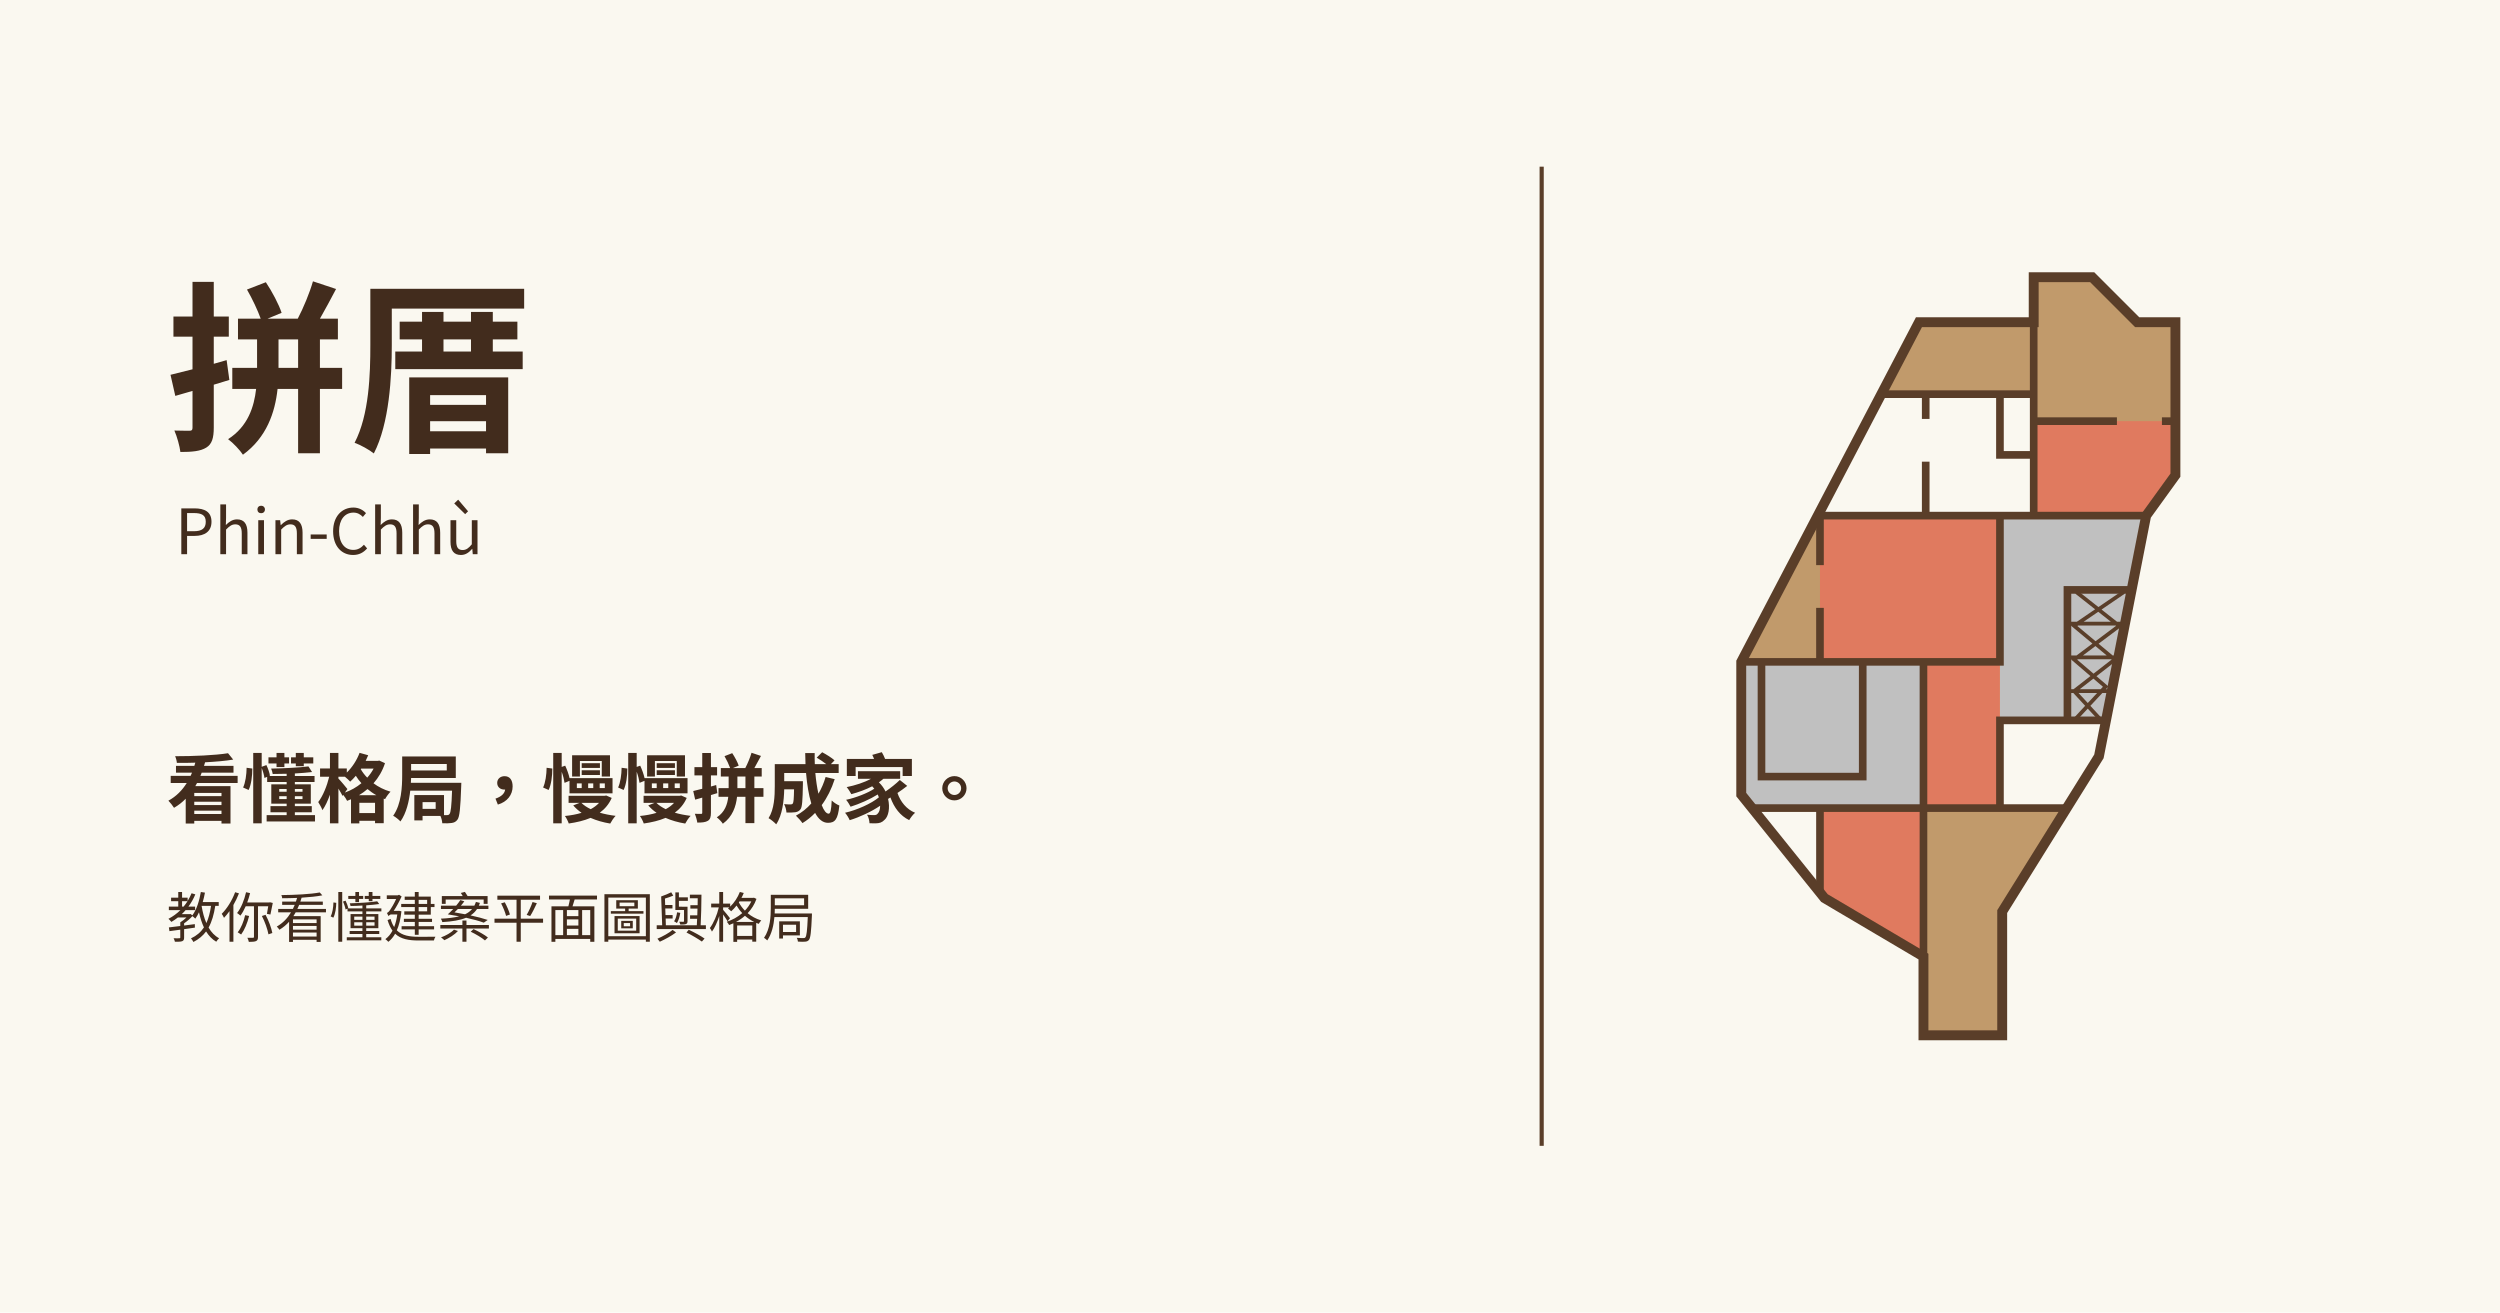
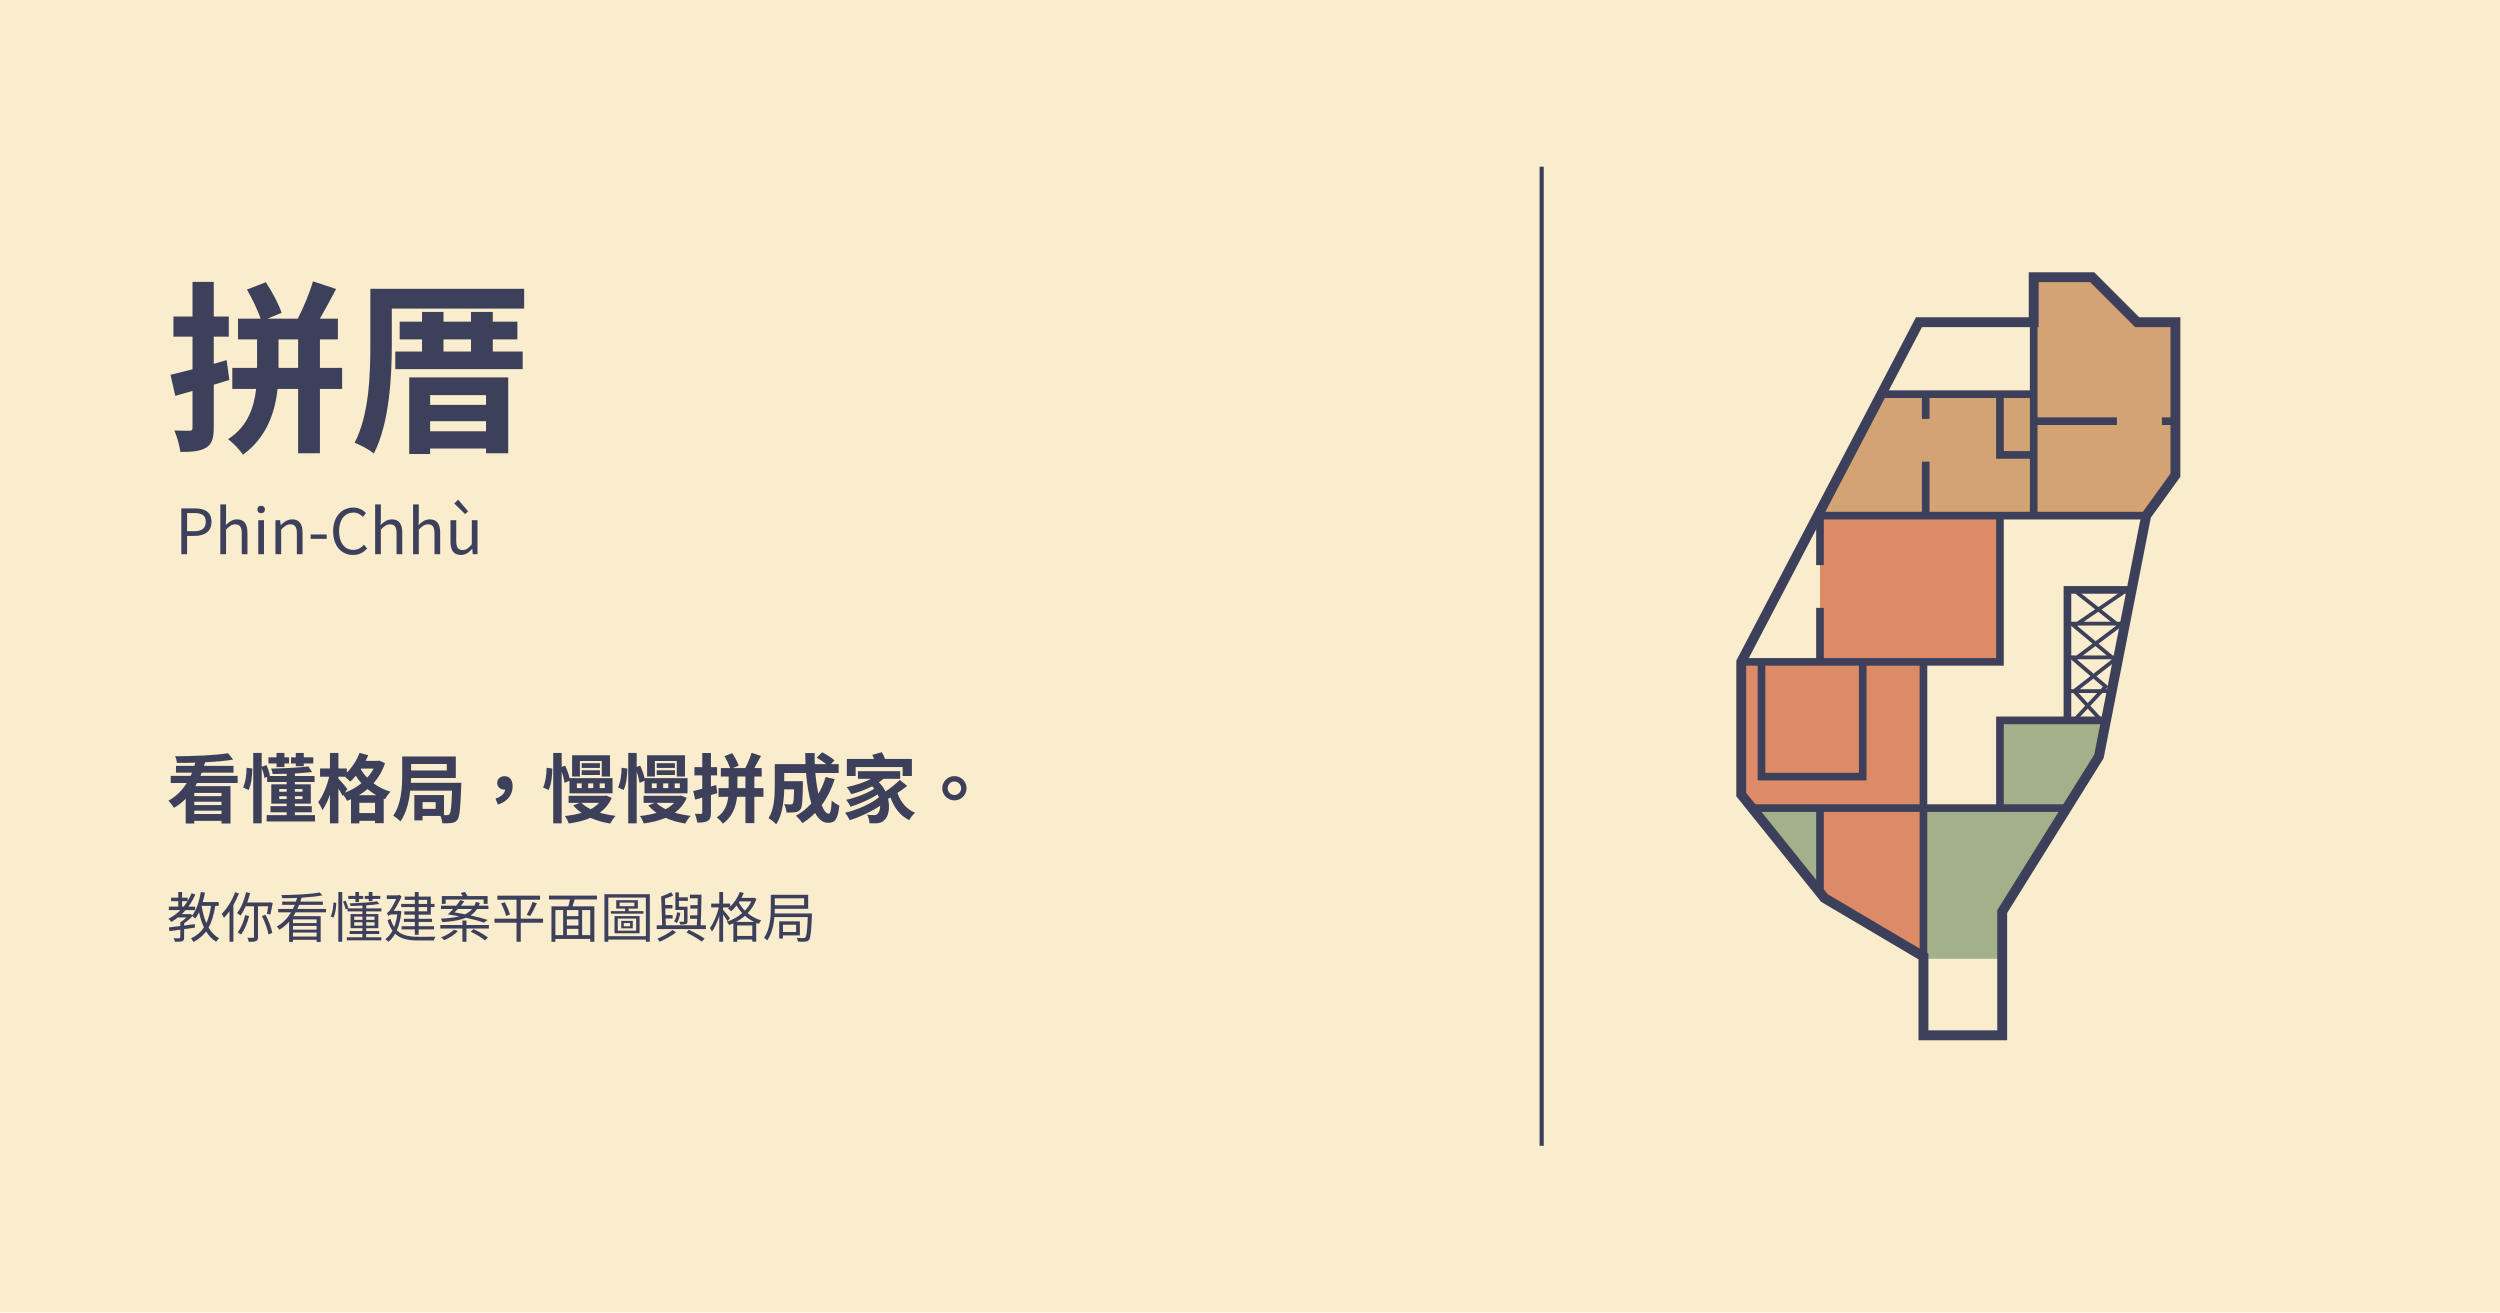
<svg xmlns="http://www.w3.org/2000/svg" width="1200" height="630" viewBox="0 0 1200 630" role="img" aria-label="拼厝：由平面圖方格拼成的台灣意象">
-   <rect width="1200" height="630" fill="#faf8f0" />
-   <path d="M740 80v470" stroke="#5a3e29" stroke-width="2" />
-   <g fill="#422c1d" font-family="-apple-system, BlinkMacSystemFont, &quot;PingFang TC&quot;, &quot;Segoe UI&quot;, &quot;Microsoft JhengHei&quot;, &quot;Noto Sans CJK TC&quot;, sans-serif">
+   <rect width="1200" height="630" fill="#faedcd" />
+   <path d="M740 80v470" stroke="#3d405b" stroke-width="2" />
+   <g fill="#3d405b" font-family="-apple-system, BlinkMacSystemFont, &quot;PingFang TC&quot;, &quot;Segoe UI&quot;, &quot;Microsoft JhengHei&quot;, &quot;Noto Sans CJK TC&quot;, sans-serif">
    <text x="80" y="210" font-size="88" font-weight="700">拼厝</text>
    <text x="84" y="266" font-size="30">Phin-Chhù</text>
    <text x="80" y="392" font-size="36" font-weight="700">看懂格局，慢慢拼成家。</text>
    <text x="80" y="450" font-size="26">教你看懂建案平面圖與格局</text>
  </g>
  <g transform="translate(825 95)" aria-hidden="true">
    <svg width="230" height="440" viewBox="410 40 213 357" role="img" aria-label="拼厝">
      <defs>
        <clipPath id="_R_4_">
          <path d="M550 50h26l20 20h17v68l-13 18-21 107-43 69v55h-35v-35l-44-26-37-46v-59l79-151h51z" />
        </clipPath>
      </defs>
      <g clip-path="url(#_R_4_)">
-         <path d="M550 50h26l20 20h17v68l-13 18-21 107-43 69v55h-35v-35l-44-26-37-46v-59l79-151h51z" fill="#c19a6b" />
-         <path d="M420 102h130v54H420z" fill="#faf8f0" />
-         <path d="M550 114h63v42h-63zM455 156h80v65h-80zM501 221h34v65h-34zM455 286h46v67l-46-27z" fill="#e07a5f" />
-         <path d="M535 156h80v91h-80zM419 221h82v65h-82z" fill="#c0c0c0" />
-         <path d="M535 247h50v39h-50zM420 286h35v40z" fill="#faf8f0" />
-         <g fill="none" stroke="#5a3e29" stroke-width="3.4" stroke-linejoin="miter">
+         <path d="M550 50h26l20 20h17v68l-13 18-21 107-43 69v55h-35v-35l-44-26-37-46v-59l79-151h51z" fill="#faedcd" />
+         <path d="M420 102h130v54H420zM550 50h63v106h-63z" fill="#d4a373" />
+         <path d="M455 156h80v65h-80zM419 221h82v65h-82zM455 286h46v67l-46-27z" fill="#dd8b67" />
+         <path d="M535 156h80v91h-80zM501 221h34v65h-34z" fill="#faedcd" />
+         <path d="M535 247h50v39h-50zM420 286h35v40zM501 286h64l-30 67h-34z" fill="#a3b18a" />
+         <g fill="none" stroke="#3d405b" stroke-width="3.4" stroke-linejoin="miter">
          <path d="M550 50v106M481 102h69M502 102v11m0 19v24M535 103v26h15M550 114h37m20 0h6" />
          <path d="M455 156h146M455 156v22m0 19v24M535 156v65H420M429 221v51h45v-51M501 221v131" />
          <path d="M423 286h142M455 286v38M535 286v-39h47M565 247v-58h29" />
        </g>
-         <path d="M569 190l19 15-20 15 14 12-14 15M590 190l-22 15 18 15-18 14 12 13M565 204h26M565 219h23M565 234h20" fill="none" stroke="#5a3e29" stroke-width="1.7" />
+         <path d="M569 190l19 15-20 15 14 12-14 15M590 190l-22 15 18 15-18 14 12 13M565 204h26M565 219h23M565 234h20" fill="none" stroke="#3d405b" stroke-width="1.7" />
      </g>
-       <path d="M550 50h26l20 20h17v68l-13 18-21 107-43 69v55h-35v-35l-44-26-37-46v-59l79-151h51z" fill="none" stroke="#5a3e29" stroke-width="4.4" stroke-linejoin="miter" />
+       <path d="M550 50h26l20 20h17v68l-13 18-21 107-43 69v55h-35v-35l-44-26-37-46v-59l79-151h51z" fill="none" stroke="#3d405b" stroke-width="4.4" stroke-linejoin="miter" />
    </svg>
  </g>
</svg>
